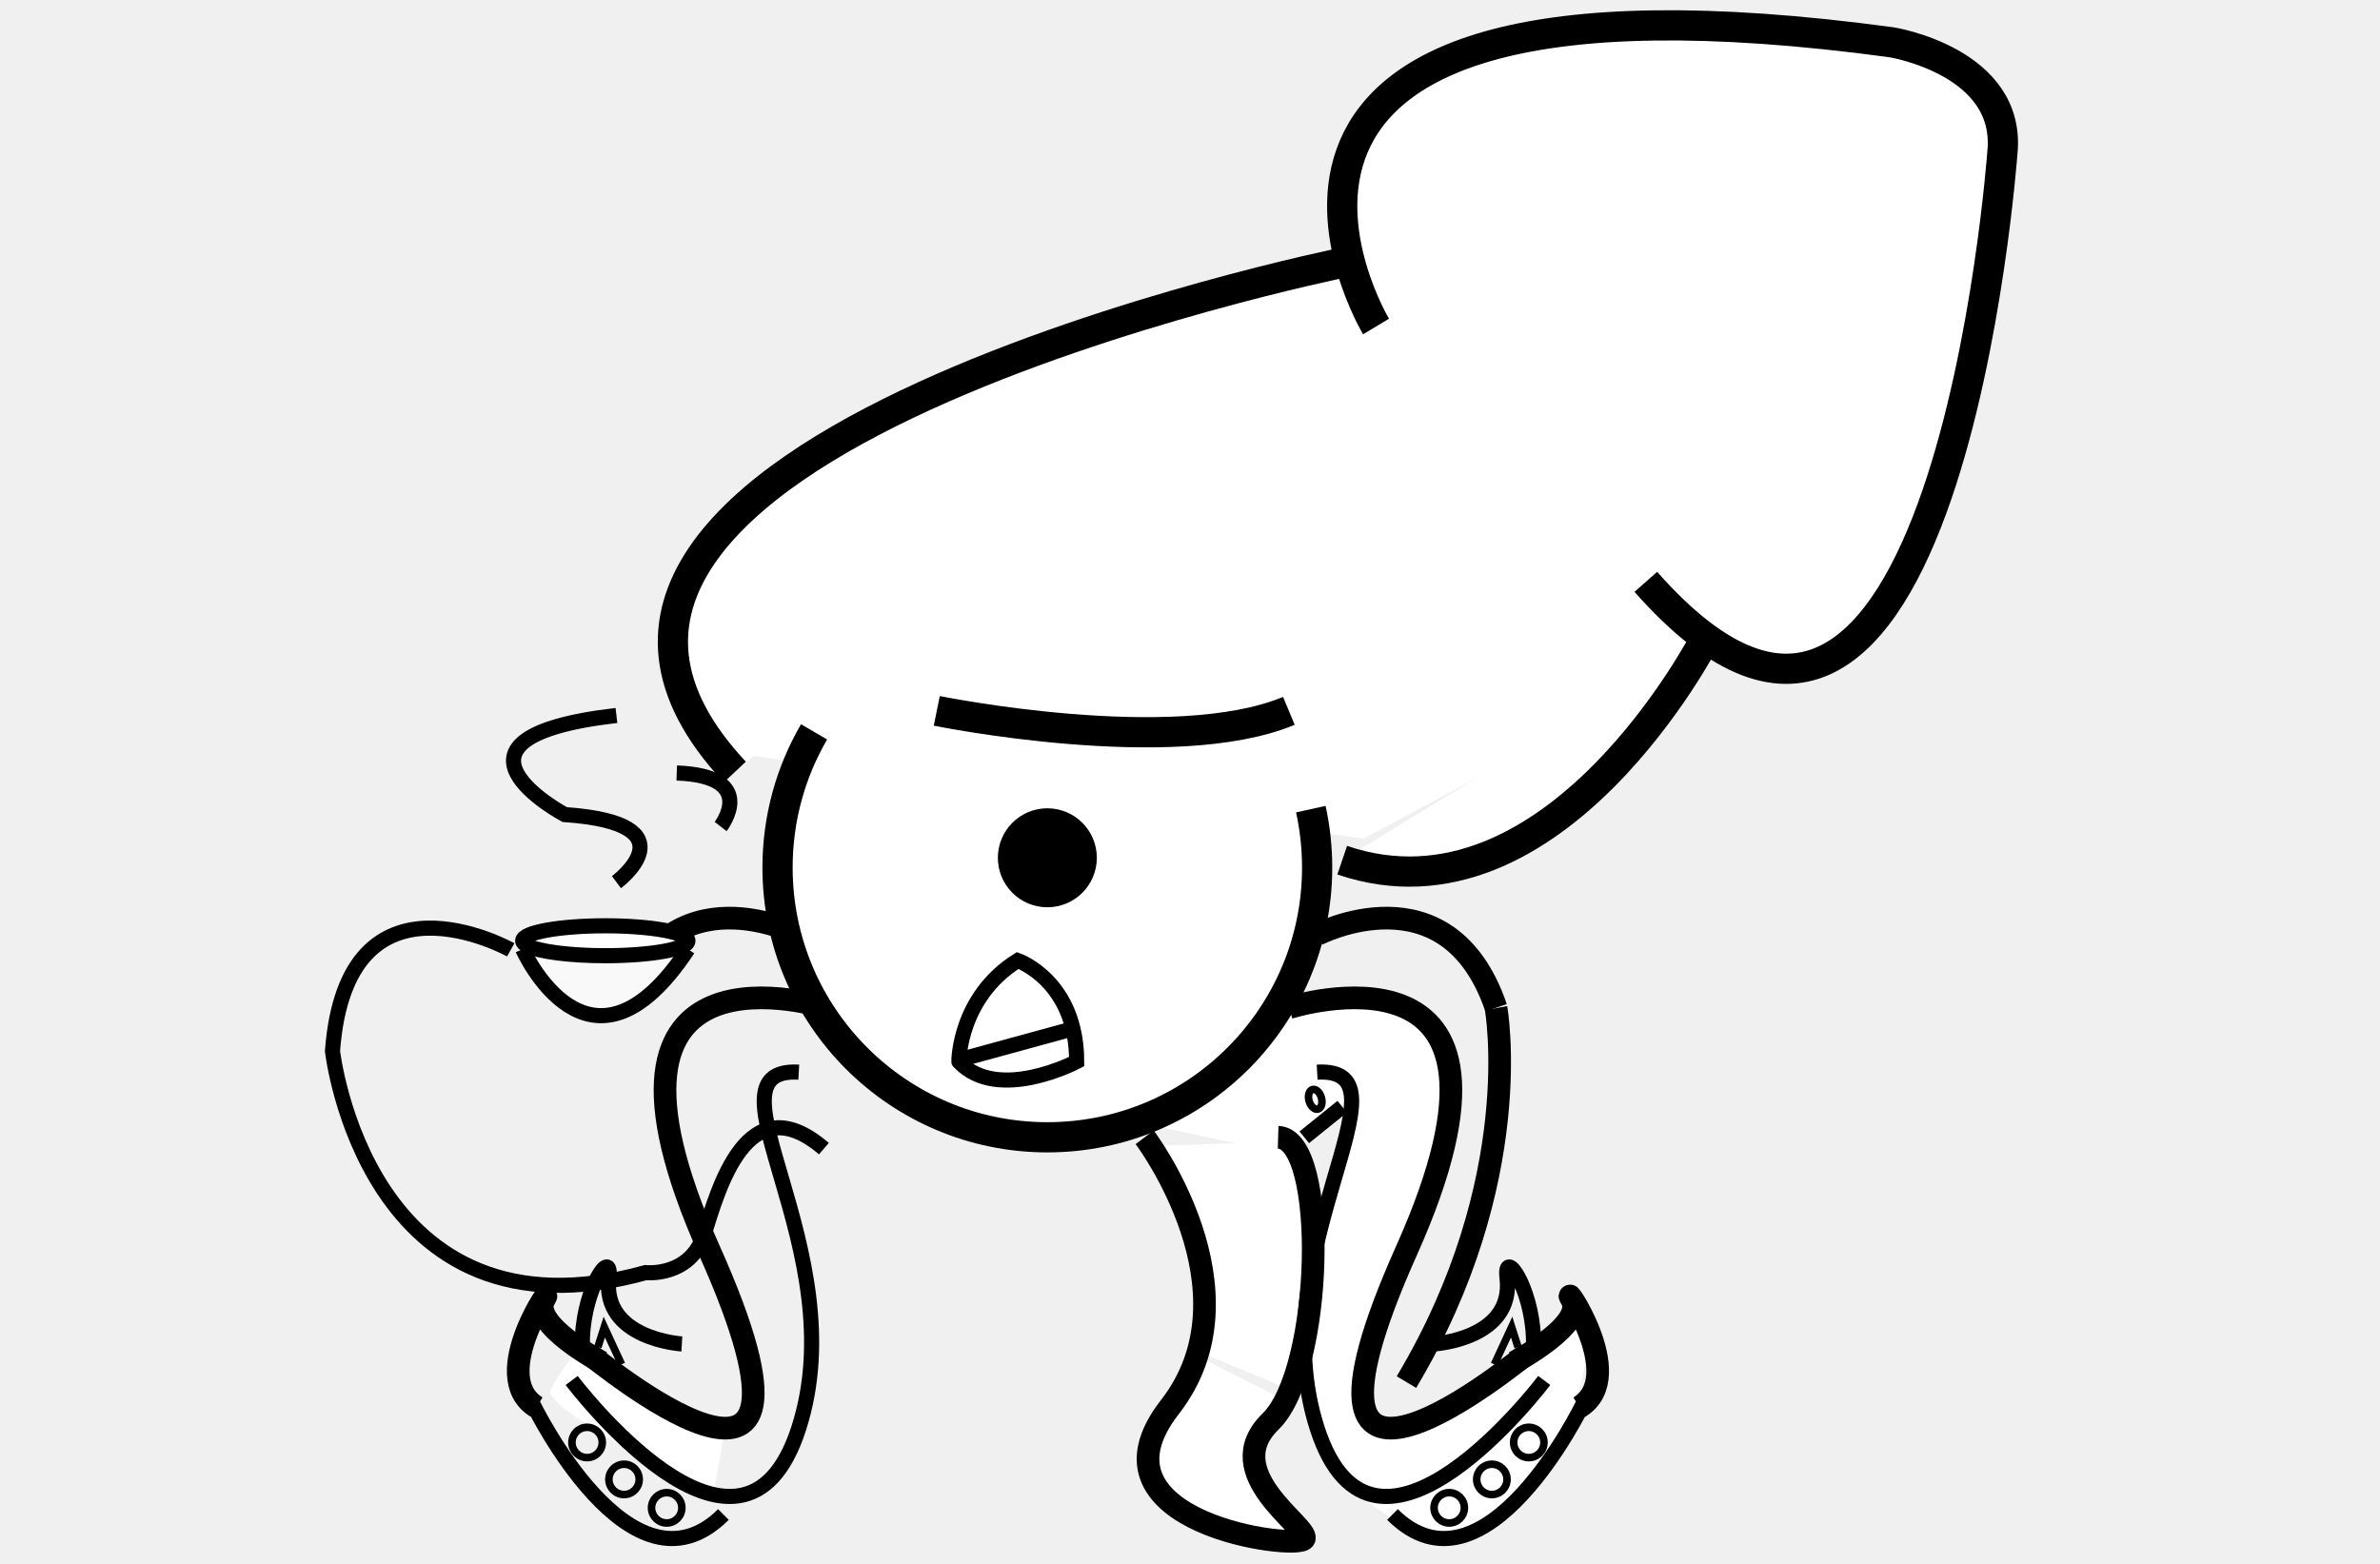
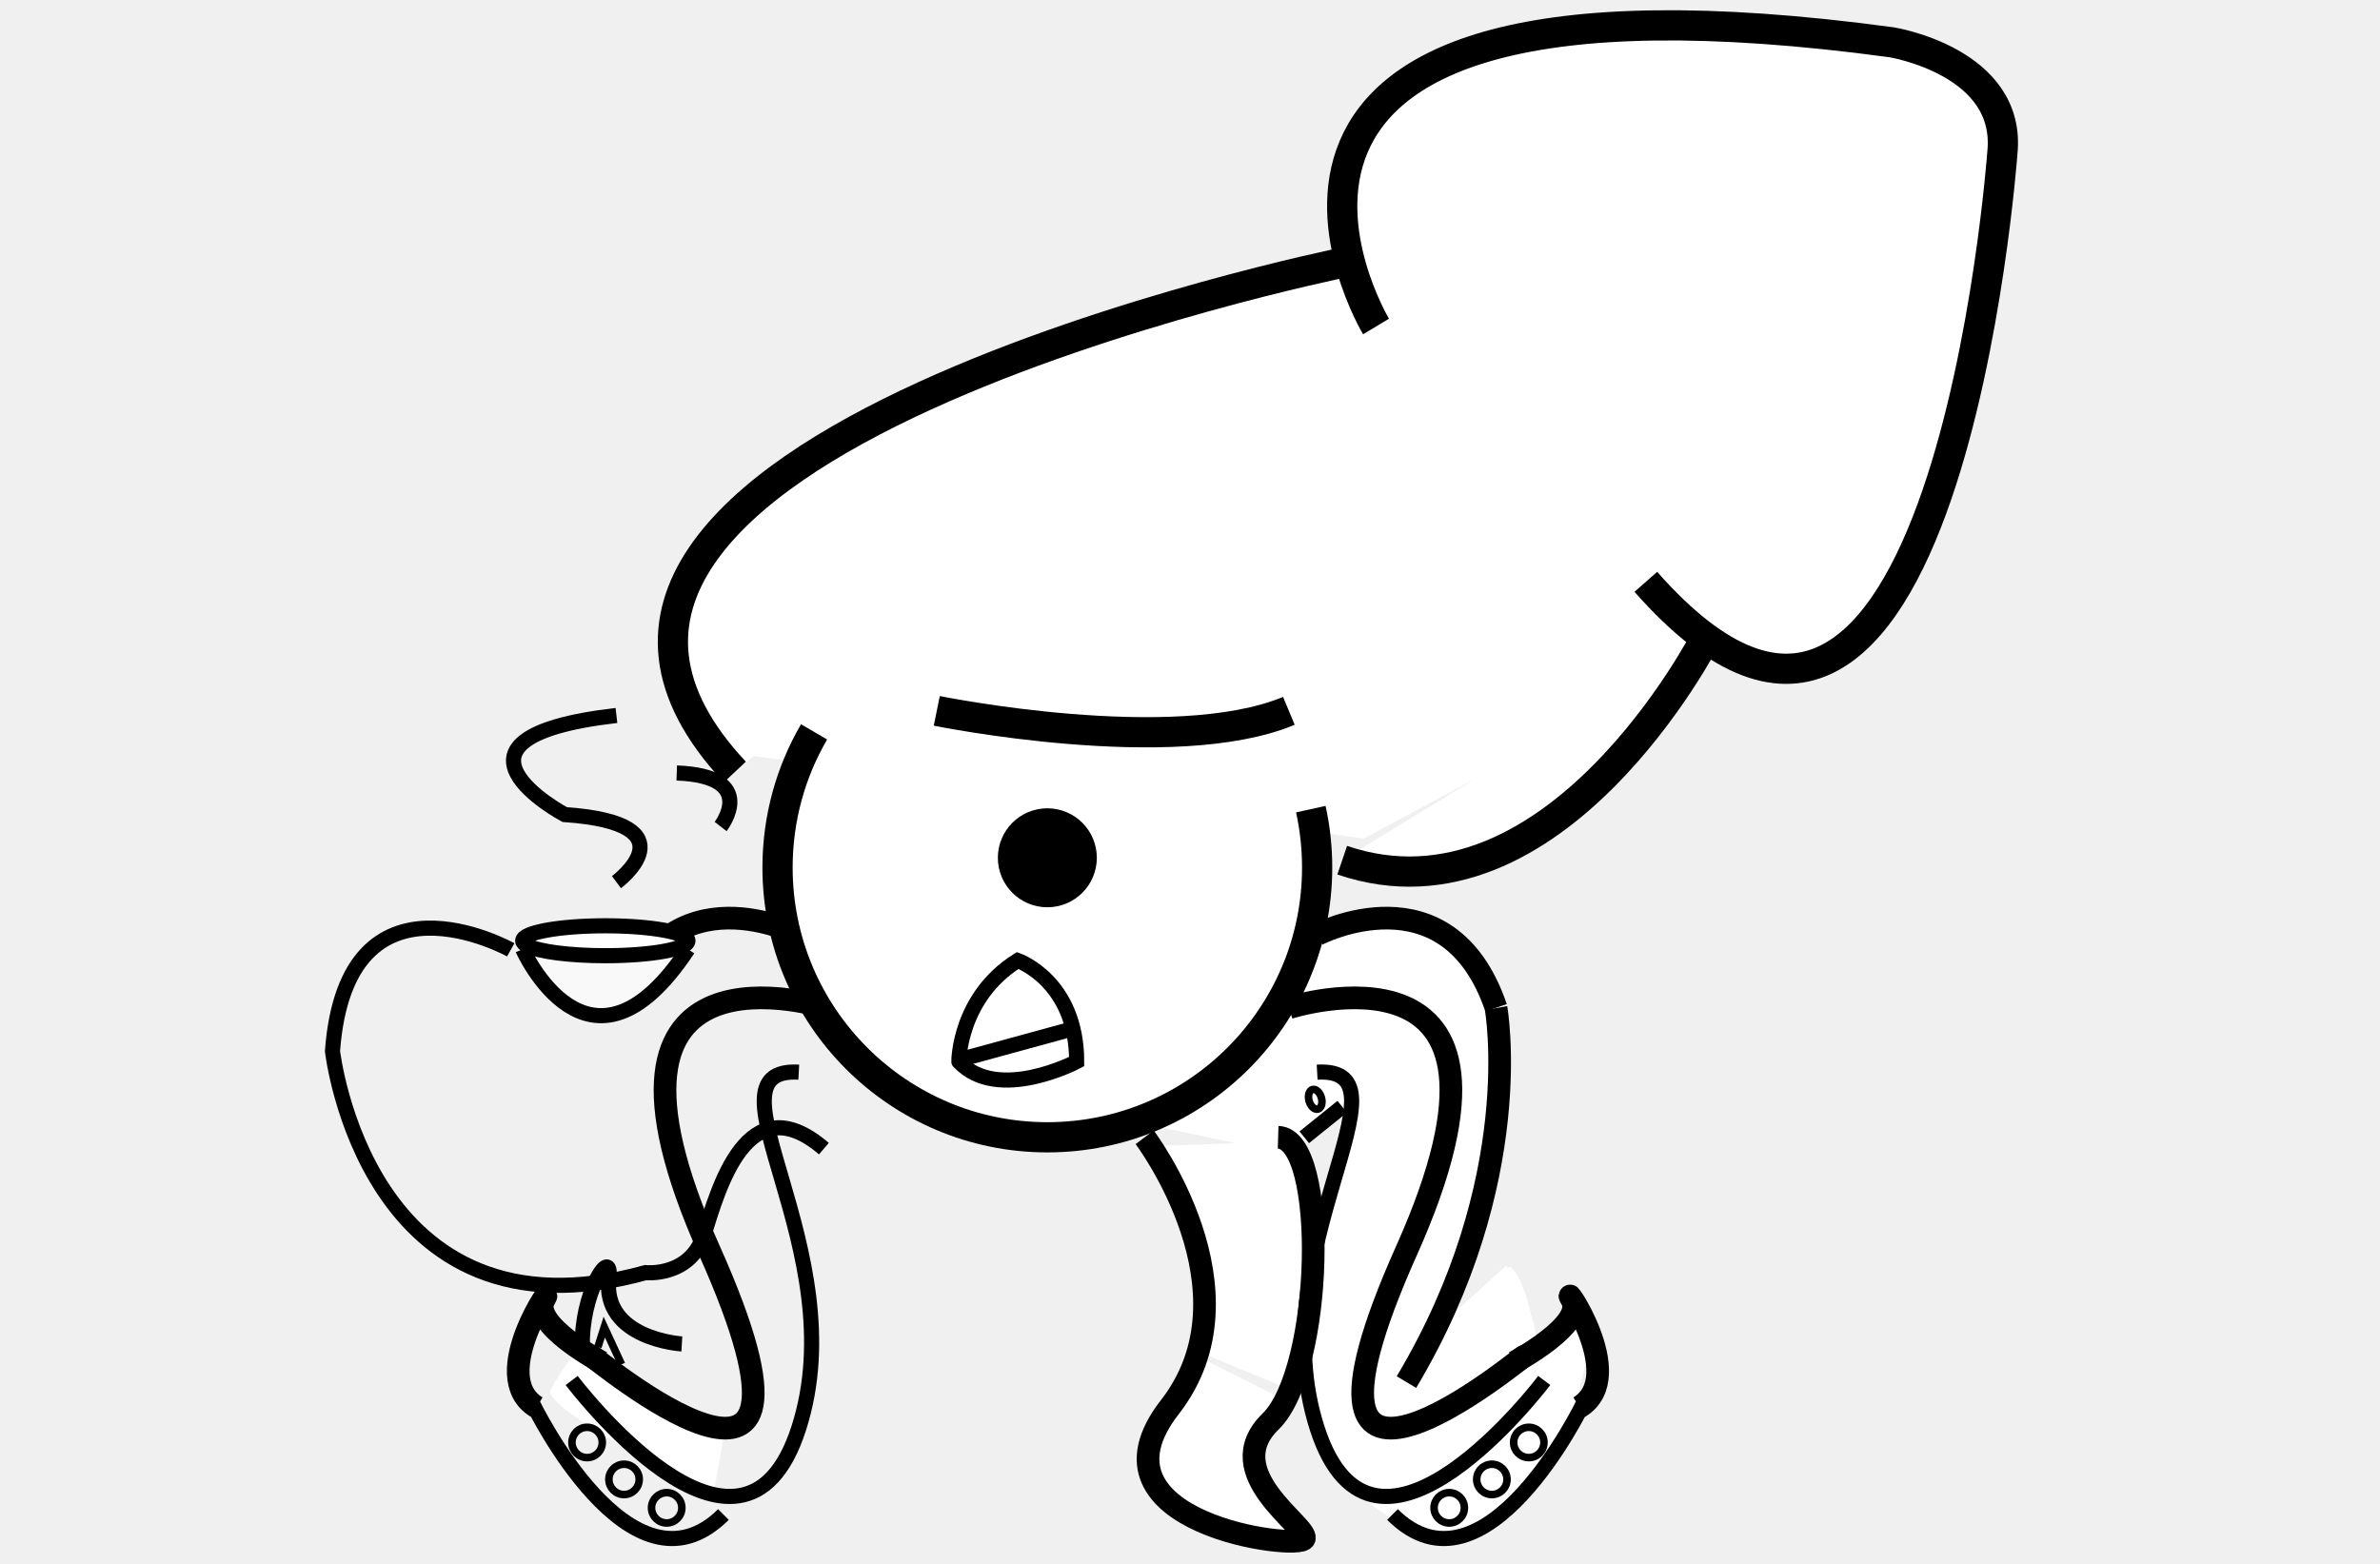
<svg xmlns="http://www.w3.org/2000/svg" version="1.1" x="0px" y="0px" width="315px" height="207px" viewBox="0 0 315 207" style="enable-background:new 0 0 315 207;" xml:space="preserve">
  <style type="text/css">

	.st0{fill:#FFFFFF;stroke:#000000;stroke-miterlimit:10;}
	.st1{fill:#FFFFFF;stroke:#000000;stroke-width:2;stroke-miterlimit:10;}
	.st2{display:none;fill:#FFFFFF;stroke:#000000;stroke-width:8;stroke-miterlimit:10;}
	.st3{fill:none;stroke:#000000;stroke-width:4;stroke-miterlimit:10;}
	.st4{display:none;stroke:#000000;stroke-width:8;stroke-miterlimit:10;}
	.st5{fill:#F9F9FA;}
	.st6{fill:none;stroke:#000000;stroke-width:3;stroke-miterlimit:10;}
	.st7{fill:none;stroke:#000000;stroke-miterlimit:10;}
	.st8{fill:#FFFFFF;}
	.st9{display:none;fill:none;stroke:#000000;stroke-width:3;stroke-miterlimit:10;}
	.st10{display:none;fill:#FFFFFF;stroke:#000000;stroke-width:6;stroke-miterlimit:10;}
	.st11{stroke:#000000;stroke-width:8;stroke-miterlimit:10;}
	.st12{fill:#FFFFFF;stroke:#000000;stroke-width:4;stroke-miterlimit:10;}
	.st13{fill:none;stroke:#000000;stroke-width:2;stroke-miterlimit:10;}
	.st14{display:none;fill:none;stroke:#000000;stroke-width:2;stroke-miterlimit:10;}

</style>
  <g id="Layer_2">
</g>
  <g id="Layer_1">
-     <path class="st6" d="M198.007,133.438c0,0,4.121,22.775-11.859,49.5" />
-     <path class="st13" d="M189.802,177.89c0,0,10.616-0.62,9.657-8.757s14.711,20.768-13.291,24.648" />
+     <path class="st8" d="M189.802,177.89c0,0,10.616-0.62,9.657-8.757s14.711,20.768-13.291,24.648" />
    <path class="st8" d="M184.08,189.038l1.535,8.788c0,0,22.886-11.278,21.552-13.889s-3.744-5.455-3.744-5.455   S186.357,189.712,184.08,189.038z" />
    <polygon class="st8" points="98.5,99.903 180.5,110.989 227.674,85.713 178.092,32.076  " />
    <path class="st12" d="M182.122,43.218c0,0-30.607-51.014,68.23-37.622c0,0,15.94,2.551,14.665,14.666   c0,0-7.424,101.819-47.186,56.752" />
    <path class="st12" d="M177.645,34.788c0,0-120.562,24.487-80.388,67.401" />
    <path class="st12" d="M225.762,84.438c0,0-20.017,38.984-48.117,29.42" />
    <path class="st0" d="M186.559,115.368" />
    <path class="st13" d="M67.598,125.726c0,0-21.68-12.115-23.593,13.391c0,0,4.464,39.536,41.448,29.334c0,0,5.925,0.637,7.745-5.104   c1.819-5.739,5.646-20.062,15.848-11.307" />
    <path class="st13" d="M81.589,116.765c0,0,10.441-7.753-6.851-8.945c0,0-19.093-10.136,6.851-13.117" />
    <path class="st13" d="M95.378,109.402c0,0,5.174-6.683-5.809-7.087" />
    <ellipse class="st10" cx="20.924" cy="-266.982" rx="37.288" ry="46.017" />
    <ellipse class="st2" cx="42.703" cy="-255.569" rx="33.898" ry="44.507" />
    <circle class="st4" cx="98.229" cy="-266.969" r="20.339" />
    <path class="st3" d="M123.986,94.092c0,0,31.296,6.376,46.601,0" />
-     <path class="st6" d="M198.007,133.391c-6.377-18.724-23.679-9.686-23.679-9.686" />
    <path class="st1" d="M115,123.704c0,0,8,7.839,11,0.817s11.738,4.553,7.619,5.516" />
    <path class="st13" d="M203.423,183.938" />
    <polyline class="st7" points="197.783,180.597 200.071,175.658 200.917,178.308  " />
    <path class="st9" d="M82.04,133.438c0,0-4.121,22.775,11.859,49.5" />
    <path class="st13" d="M90.245,177.89c0,0-10.616-0.62-9.657-8.757S65.877,189.9,93.879,193.781" />
    <path class="st8" d="M95.967,189.038l-1.535,8.788c0,0-22.886-11.278-21.552-13.889s3.744-5.455,3.744-5.455   S93.689,189.712,95.967,189.038z" />
    <path class="st6" d="M105.719,123.705c0,0-17.302-9.038-23.679,9.686" />
    <path class="st6" d="M109.46,133.391c0,0-34.987-11.241-15.58,32.119c19.405,43.36-16.044,13.391-15.535,14.029" />
    <path class="st13" d="M75.664,182.727c0,0,22.488,29.841,30.055,6.312c7.566-23.528-13.344-47.868,0-47.123" />
    <path class="st13" d="M70.563,185.915c0,0,12.951,26.731,25.184,14.552" />
    <g id="Cup">
      <g>
        <path class="st5" d="M69.61,126.502c0,0,18.283-1.589,20.169,0.955c0,0-7.74,7.131-7.74,6.556c0,0-8.235-0.02-8.138-1.933     L69.61,126.502z" />
      </g>
      <path class="st1" d="M91.054,124.522c0,1.094-4.897,1.979-10.938,1.979c-4.74,0-8.775-0.545-10.294-1.309    c-0.417-0.21-0.643-0.436-0.643-0.671c0-1.094,4.896-1.98,10.937-1.98C86.157,122.542,91.054,123.429,91.054,124.522z" />
      <path class="st13" d="M91.054,125.638c-13.103,19.799-21.875,0-21.875,0" />
    </g>
    <circle class="st7" cx="88.238" cy="199.582" r="2.007" />
    <circle class="st7" cx="82.595" cy="195.819" r="2.007" />
    <circle class="st7" cx="77.705" cy="190.929" r="2.007" />
    <path class="st6" d="M71.023,186.249c-6.749-4.114,2.868-17.457,0.991-14.217c-1.876,3.24,7.619,8.291,7.619,8.291" />
    <path class="st13" d="M76.624,183.938" />
    <polyline class="st7" points="82.264,180.597 79.976,175.658 79.13,178.308  " />
    <path class="st9" d="M151.5,150.536c0,0,15.334,20.293,3.333,35.713c-12,15.42,17.251,19.041,17.792,17.397   s-11.459-8.674-4.459-15.492s7.667-37.418,1-37.618" />
    <path class="st8" d="M152.302,151.687l18.285-0.579c0,0,4.795,25.451,0.187,32.83l-12.192-5.048   C158.581,178.89,163.435,166.975,152.302,151.687z" />
    <path class="st8" d="M157.964,179.253l11.664,5.867c0,0-4.568,8.876-1.475,12.597l4.473,5.93c0,0-13.546-0.59-16.762-4.328   s-3.216-3.738-3.216-3.738S149.429,190.33,157.964,179.253z" />
    <g id="Layer_3">
+       <path class="st8" d="M199.35,167.522c0,0,4.073,5.505,4.073,10.96c0,0-29.961,23.268-22.025-0.355    c0,0,29.696-56.517-11.851-44.736l4.53-10.541c0,0,18.322-6.027,23.706,9.23c0,0,0.29,39.961-9.163,45.192" />
      <path class="st8" d="M200.413,182.938c0,0,5.723-8.484,9.071-8.543s-4.325,36.377-23.911,27.195S200.413,182.938,200.413,182.938z    " />
      <path class="st6" d="M153.055,152.864" />
      <path class="st6" d="M153.055,152.864" />
      <path class="st8" d="M150.475,148.514l20.419,4.351l17.727-17.818c0,0-18.861-5.934-19.491-1.655S150.475,148.514,150.475,148.514    z" />
      <path class="st8" d="M150.475,148.514l20.419,4.351l17.727-17.818c0,0-18.861-5.934-19.491-1.655S150.475,148.514,150.475,148.514    z" />
      <path class="st8" d="M178.888,145.514c0,0-15.823,54.136,6.728,52.313s0,0,0,0l-0.748-8.842c0,0-10.22-3.27-1.294-17.292    s9.343-36.12,5.468-36.238S178.888,145.514,178.888,145.514" />
    </g>
+     <path class="st6" d="M198.007,133.438c0,0,4.121,22.775-11.859,49.5" />
+     <path class="st6" d="M198.007,133.391c-6.377-18.724-23.679-9.686-23.679-9.686" />
    <path class="st6" d="M151.5,150.536c0,0,15.334,20.293,3.333,35.713c-12,15.42,17.251,19.041,17.792,17.397   s-11.459-8.674-4.459-15.492s7.667-37.418,1-37.618" />
    <g>
-       <path class="st6" d="M201.702,179.539c0.509-0.639-34.94,29.331-15.535-14.029c19.407-43.36-15.58-32.119-15.58-32.119" />
+       <path class="st6" d="M170.587,133.391c0,0,34.987-11.241,15.58,32.119c-19.405,43.36,16.044,13.391,15.535,14.029" />
      <path class="st13" d="M204.383,182.727c0,0-22.488,29.841-30.055,6.312c-7.566-23.528,13.344-47.868,0-47.123" />
      <path class="st13" d="M209.484,185.915c0,0-12.951,26.731-25.184,14.552" />
      <circle class="st7" cx="191.809" cy="199.582" r="2.007" />
      <circle class="st7" cx="197.452" cy="195.819" r="2.007" />
      <circle class="st7" cx="202.342" cy="190.929" r="2.007" />
      <path class="st6" d="M209.023,186.249c6.749-4.114-2.868-17.457-0.991-14.217c1.876,3.24-7.619,8.291-7.619,8.291" />
      <line class="st13" x1="172.626" y1="150.536" x2="177.645" y2="146.491" />
      <ellipse transform="matrix(0.9612 -0.2758 0.2758 0.9612 -33.3803 53.6527)" class="st7" cx="174.078" cy="145.514" rx="0.843" ry="1.347" />
    </g>
    <g>
      <path class="st12" d="M173.49,107.103c0.549,2.487,0.838,5.073,0.838,7.725c0,19.722-15.987,35.709-35.709,35.709    c-19.721,0-35.709-15.987-35.709-35.709c0-6.545,1.761-12.68,4.835-17.955" />
      <path class="st1" d="M134.696,127.132c0,0,7.804,2.715,7.804,13.383c0,0-10.422,5.501-15.593,0    C126.906,140.515,126.891,132.04,134.696,127.132z" />
      <line class="st1" x1="126.57" y1="140.391" x2="141.17" y2="136.398" />
      <circle class="st11" cx="138.619" cy="113.54" r="2.551" />
    </g>
    <path class="st6" d="M243.5,124.521" />
    <path class="st14" d="M67.969,132.028c0,0-5.445,3.531-13.802,2.052s24.313,20.255,18.657,23.922" />
    <path class="st14" d="M123.986,153.336c0,0-53.153,24.022-80.153-7.822s18.944-19.24,19.305-19.876" />
    <path class="st14" d="M67.969,148.514c0,0,31.058-14.029,39.452-10.119" />
    <path class="st6" d="M172.774,123.704" />
  </g>
+   <g id="Layer_4">
+ </g>
</svg>
